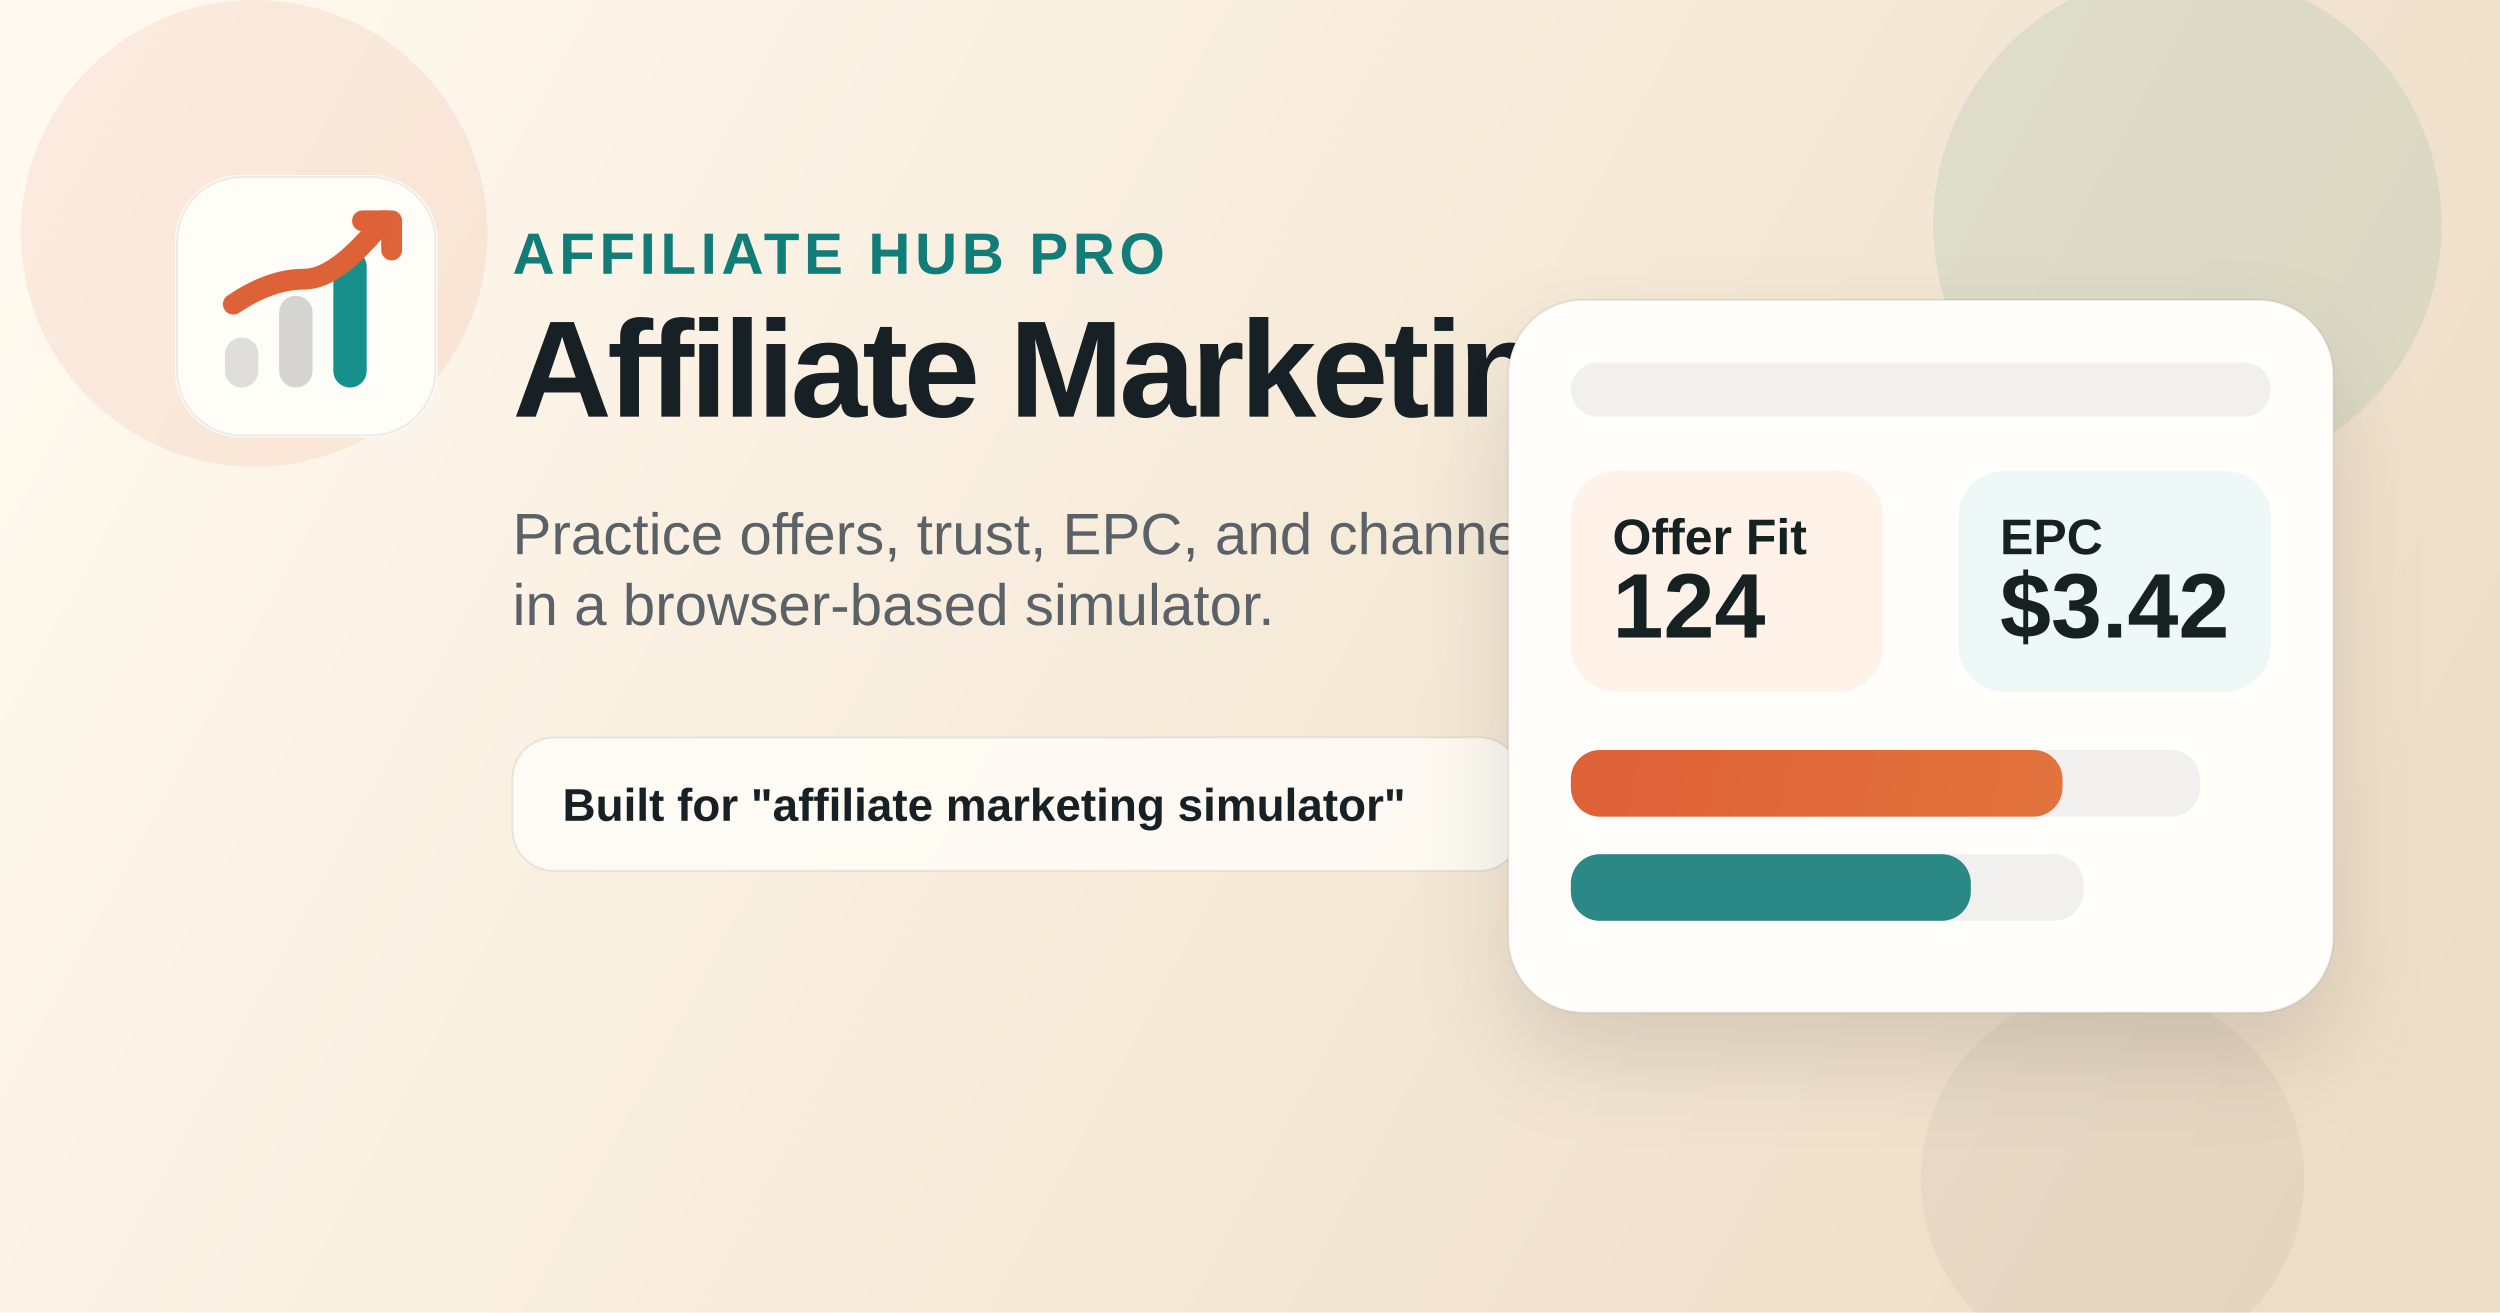
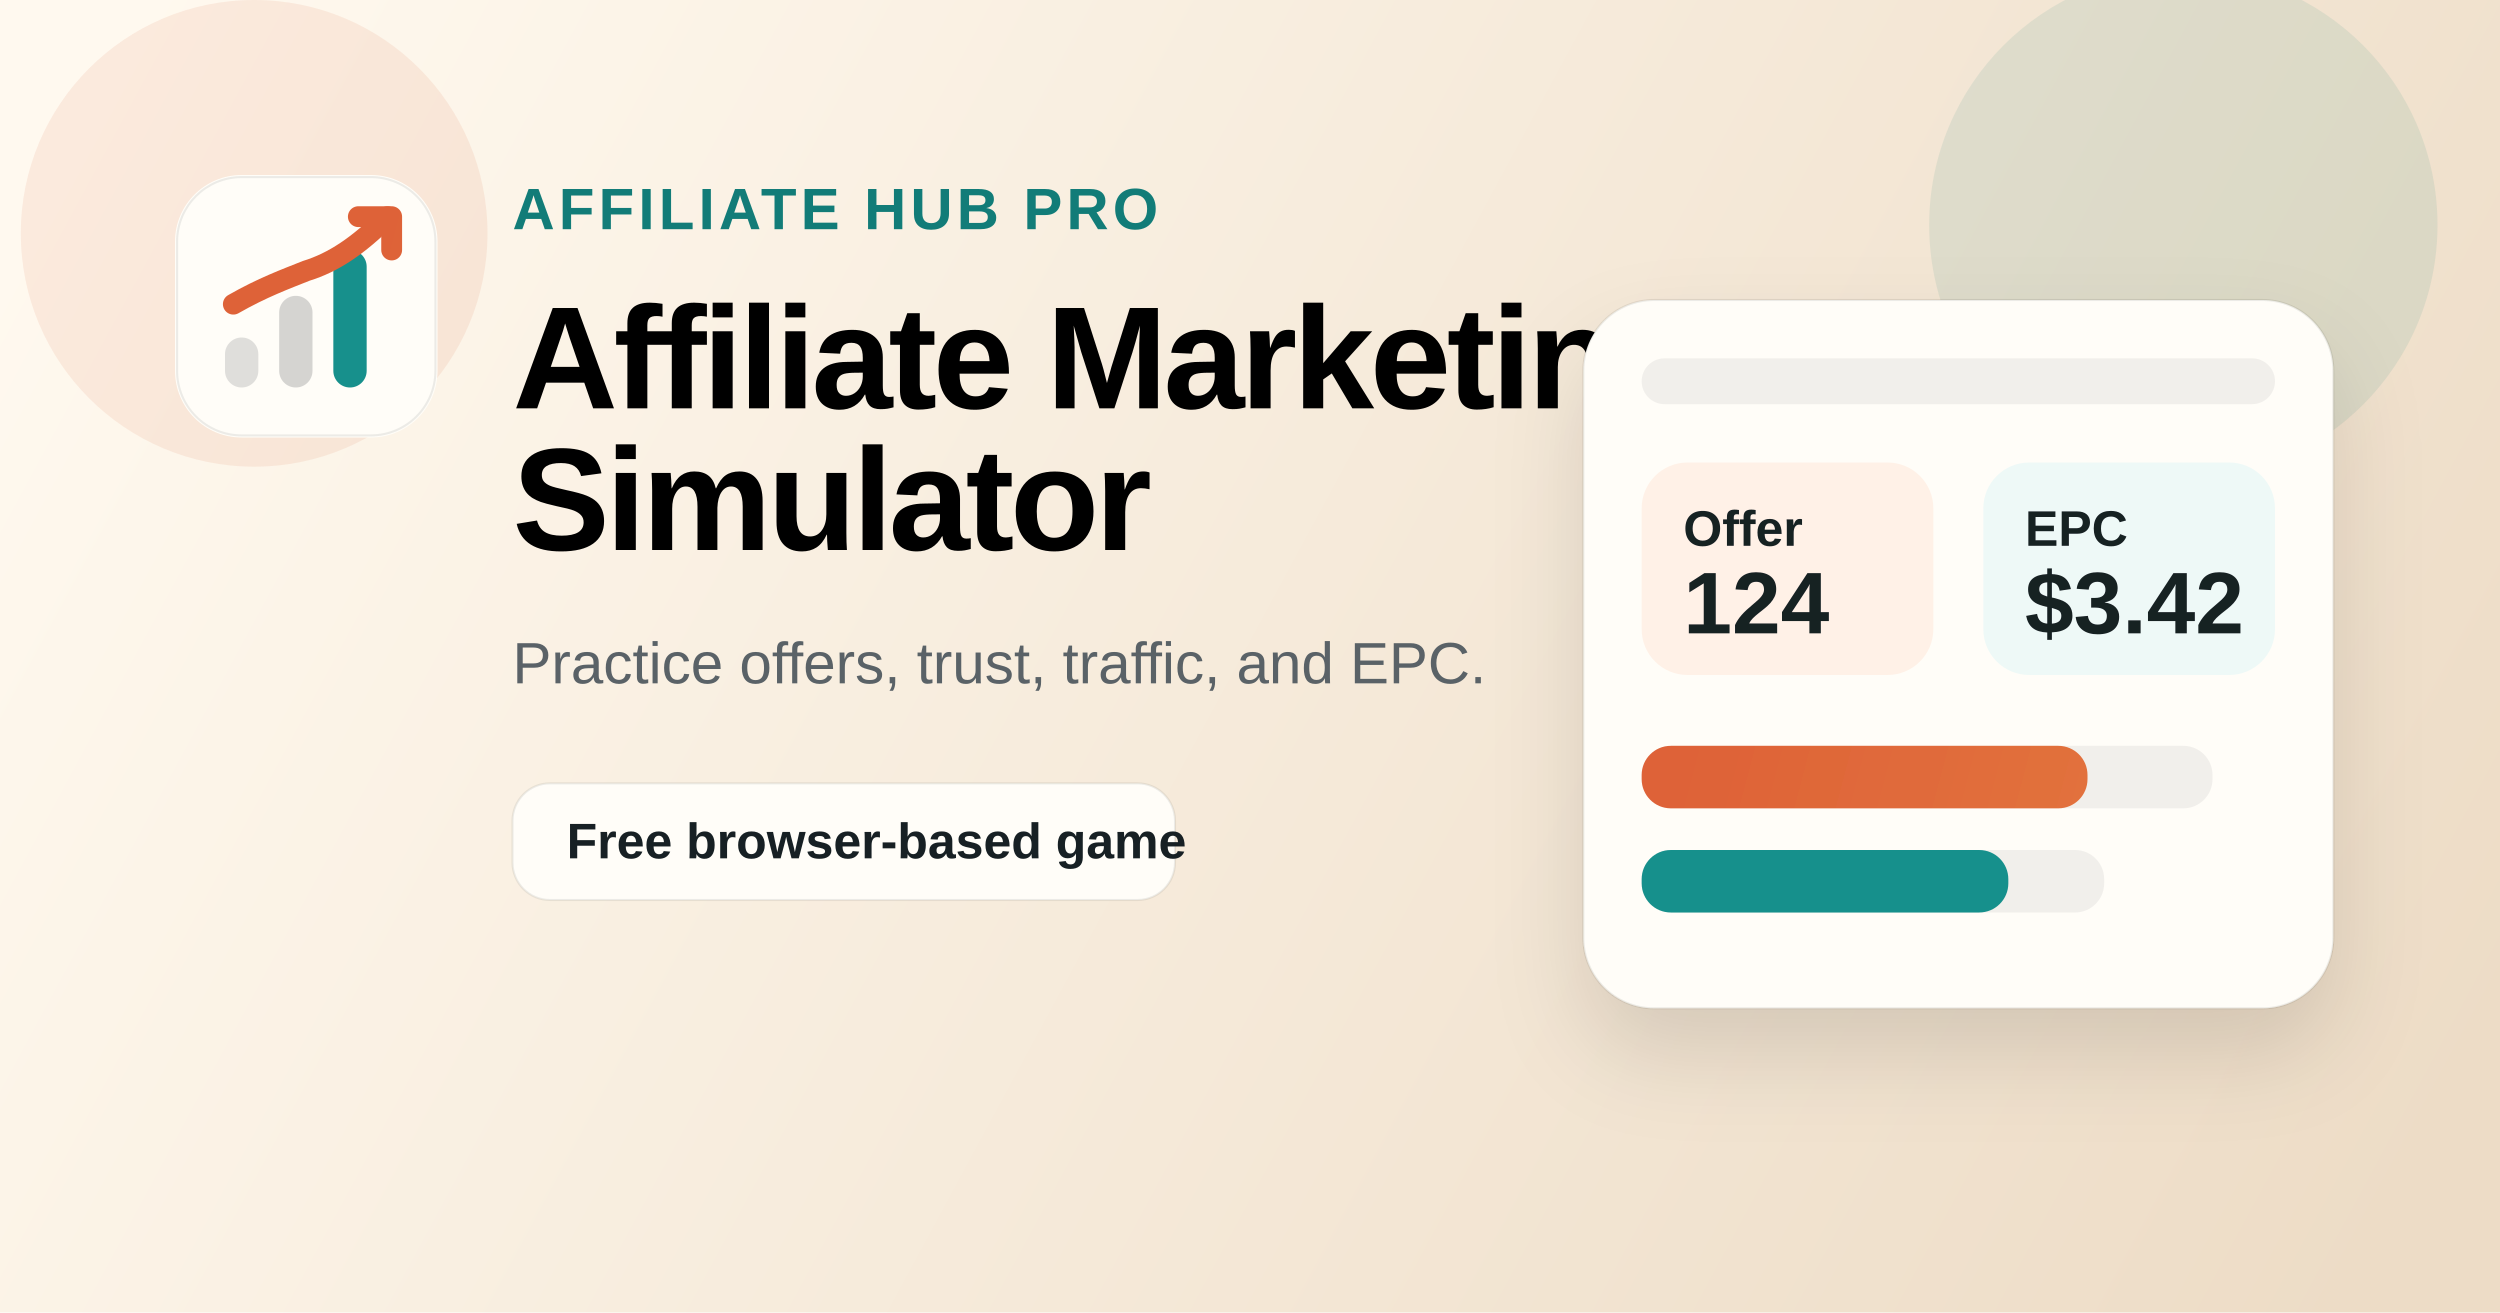
<svg xmlns="http://www.w3.org/2000/svg" viewBox="0 0 1200 630" role="img" aria-labelledby="title desc">
  <defs>
-     <linearGradient id="bg" x1="54" y1="26" x2="1130" y2="608" gradientUnits="userSpaceOnUse">
+     <linearGradient id="bg" x1="54" y1="22" x2="1138" y2="608" gradientUnits="userSpaceOnUse">
      <stop offset="0" stop-color="#fff9ef" />
-       <stop offset="0.52" stop-color="#f6ead9" />
      <stop offset="1" stop-color="#eddcc6" />
    </linearGradient>
-     <linearGradient id="card" x1="730" y1="146" x2="1080" y2="466" gradientUnits="userSpaceOnUse">
-       <stop offset="0" stop-color="#fffefb" />
-       <stop offset="1" stop-color="#fff7ed" />
+     <linearGradient id="accent" x1="84" y1="84" x2="1074" y2="346" gradientUnits="userSpaceOnUse">
+       <stop offset="0" stop-color="#de6238" />
+       <stop offset="1" stop-color="#f2b24c" />
    </linearGradient>
-     <linearGradient id="accent" x1="82" y1="96" x2="1056" y2="302" gradientUnits="userSpaceOnUse">
-       <stop offset="0" stop-color="#de6238" />
-       <stop offset="1" stop-color="#f3b34b" />
-     </linearGradient>
-     <linearGradient id="teal" x1="888" y1="182" x2="936" y2="314" gradientUnits="userSpaceOnUse">
+     <linearGradient id="teal" x1="838" y1="196" x2="940" y2="382" gradientUnits="userSpaceOnUse">
      <stop offset="0" stop-color="#17908c" />
      <stop offset="1" stop-color="#0f6f6a" />
    </linearGradient>
    <filter id="shadow" x="-20%" y="-20%" width="140%" height="140%">
      <feDropShadow dx="0" dy="22" stdDeviation="22" flood-color="#172024" flood-opacity="0.12" />
    </filter>
  </defs>
  <rect width="1200" height="630" fill="url(#bg)" />
  <circle cx="122" cy="112" r="112" fill="#db5c34" fill-opacity="0.1" />
-   <circle cx="1050" cy="108" r="122" fill="#127c78" fill-opacity="0.09" />
-   <circle cx="1014" cy="566" r="92" fill="#172024" fill-opacity="0.04" />
+   <circle cx="1048" cy="108" r="122" fill="#127c78" fill-opacity="0.09" />
  <g transform="translate(84 84)">
    <rect width="126" height="126" rx="32" fill="#fffdf8" />
    <rect x="1" y="1" width="124" height="124" rx="31" fill="none" stroke="#172024" stroke-opacity="0.08" />
    <rect x="24" y="78" width="16" height="24" rx="8" fill="#172024" fill-opacity="0.14" />
    <rect x="50" y="58" width="16" height="44" rx="8" fill="#172024" fill-opacity="0.18" />
    <rect x="76" y="36" width="16" height="66" rx="8" fill="url(#teal)" />
-     <path d="M28 62 C40 54 51 50 62 50 C74 50 87 38 100 22" fill="none" stroke="url(#accent)" stroke-width="10" stroke-linecap="round" />
-     <path d="M90 22 H104 V36" fill="none" stroke="url(#accent)" stroke-width="10" stroke-linecap="round" stroke-linejoin="round" />
+     <path d="M28 62 C42 54 53 50 63 46 C76 42 88 34 102 20" fill="none" stroke="url(#accent)" stroke-width="10" stroke-linecap="round" />
+     <path d="M88 20 H104 V36" fill="none" stroke="url(#accent)" stroke-width="10" stroke-linecap="round" stroke-linejoin="round" />
  </g>
-   <g transform="translate(246 112)">
-     <text x="0" y="0" dominant-baseline="hanging" font-family="Trebuchet MS, Verdana, Arial, sans-serif" font-size="28" font-weight="700" letter-spacing="2.2" fill="#127c78">AFFILIATE HUB PRO</text>
-     <text x="0" y="88" font-family="Trebuchet MS, Verdana, Arial, sans-serif" font-size="66" font-weight="700" letter-spacing="-2.2" fill="#172024">Affiliate Marketing Simulator</text>
-     <text x="0" y="154" font-family="Arial, Helvetica, sans-serif" font-size="28" fill="#5a6267">
-       <tspan x="0" dy="0">Practice offers, trust, EPC, and channel strategy</tspan>
-       <tspan x="0" dy="34">in a browser-based simulator.</tspan>
-     </text>
-     <g transform="translate(0 242)">
-       <rect width="484" height="64" rx="20" fill="#fffdf7" fill-opacity="0.86" stroke="#172024" stroke-opacity="0.08" />
-       <text x="24" y="40" font-family="Arial, Helvetica, sans-serif" font-size="22" font-weight="700" fill="#172024">Built for "affiliate marketing simulator"</text>
-     </g>
+   <g transform="translate(246 110)">
+     <text x="0" y="0" font-family="Arial, Helvetica, sans-serif" font-size="28" font-weight="700" letter-spacing="2" fill="#127c78">AFFILIATE HUB PRO</text>
+     <text x="0" y="86" font-family="Trebuchet MS, Verdana, Arial, sans-serif" font-size="70" font-weight="700" letter-spacing="-2">Affiliate Marketing</text>
+     <text x="0" y="154" font-family="Trebuchet MS, Verdana, Arial, sans-serif" font-size="70" font-weight="700" letter-spacing="-2">Simulator</text>
+     <text x="0" y="218" font-family="Arial, Helvetica, sans-serif" font-size="28" fill="#5a6267">Practice offers, trust, traffic, and EPC.</text>
+     <rect x="0" y="266" width="318" height="56" rx="18" fill="#fffdf8" stroke="#172024" stroke-opacity="0.08" />
+     <text x="26" y="302" font-family="Arial, Helvetica, sans-serif" font-size="24" font-weight="700" fill="#172024">Free browser-based game</text>
  </g>
-   <g filter="url(#shadow)" transform="translate(724 144)">
-     <rect width="396" height="342" rx="36" fill="url(#card)" stroke="#172024" stroke-opacity="0.08" />
-     <rect x="30" y="30" width="336" height="26" rx="13" fill="#172024" fill-opacity="0.06" />
-     <rect x="30" y="82" width="150" height="106" rx="22" fill="#fff2e9" />
-     <rect x="216" y="82" width="150" height="106" rx="22" fill="#eef9f7" />
-     <rect x="30" y="216" width="302" height="32" rx="14" fill="#172024" fill-opacity="0.06" />
-     <rect x="30" y="266" width="246" height="32" rx="14" fill="#172024" fill-opacity="0.06" />
-     <rect x="30" y="216" width="236" height="32" rx="14" fill="url(#accent)" />
-     <rect x="30" y="266" width="192" height="32" rx="14" fill="#127c78" fill-opacity="0.88" />
-     <text x="50" y="122" font-family="Arial, Helvetica, sans-serif" font-size="24" font-weight="700" fill="#172024">Offer Fit</text>
-     <text x="50" y="162" font-family="Arial, Helvetica, sans-serif" font-size="44" font-weight="700" fill="#172024">124</text>
-     <text x="236" y="122" font-family="Arial, Helvetica, sans-serif" font-size="24" font-weight="700" fill="#172024">EPC</text>
-     <text x="236" y="162" font-family="Arial, Helvetica, sans-serif" font-size="44" font-weight="700" fill="#172024">$3.42</text>
+   <g transform="translate(760 144)" filter="url(#shadow)">
+     <rect width="360" height="340" rx="34" fill="#fffdf8" stroke="#172024" stroke-opacity="0.08" />
+     <rect x="28" y="28" width="304" height="22" rx="11" fill="#172024" fill-opacity="0.06" />
+     <rect x="28" y="78" width="140" height="102" rx="22" fill="#fff1e7" />
+     <rect x="192" y="78" width="140" height="102" rx="22" fill="#eef9f7" />
+     <rect x="28" y="214" width="274" height="30" rx="14" fill="#172024" fill-opacity="0.06" />
+     <rect x="28" y="264" width="222" height="30" rx="14" fill="#172024" fill-opacity="0.06" />
+     <rect x="28" y="214" width="214" height="30" rx="14" fill="url(#accent)" />
+     <rect x="28" y="264" width="176" height="30" rx="14" fill="url(#teal)" />
+     <text x="48" y="118" font-family="Arial, Helvetica, sans-serif" font-size="24" font-weight="700" fill="#172024">Offer</text>
+     <text x="48" y="160" font-family="Arial, Helvetica, sans-serif" font-size="42" font-weight="700" fill="#172024">124</text>
+     <text x="212" y="118" font-family="Arial, Helvetica, sans-serif" font-size="24" font-weight="700" fill="#172024">EPC</text>
+     <text x="212" y="160" font-family="Arial, Helvetica, sans-serif" font-size="42" font-weight="700" fill="#172024">$3.42</text>
  </g>
</svg>
